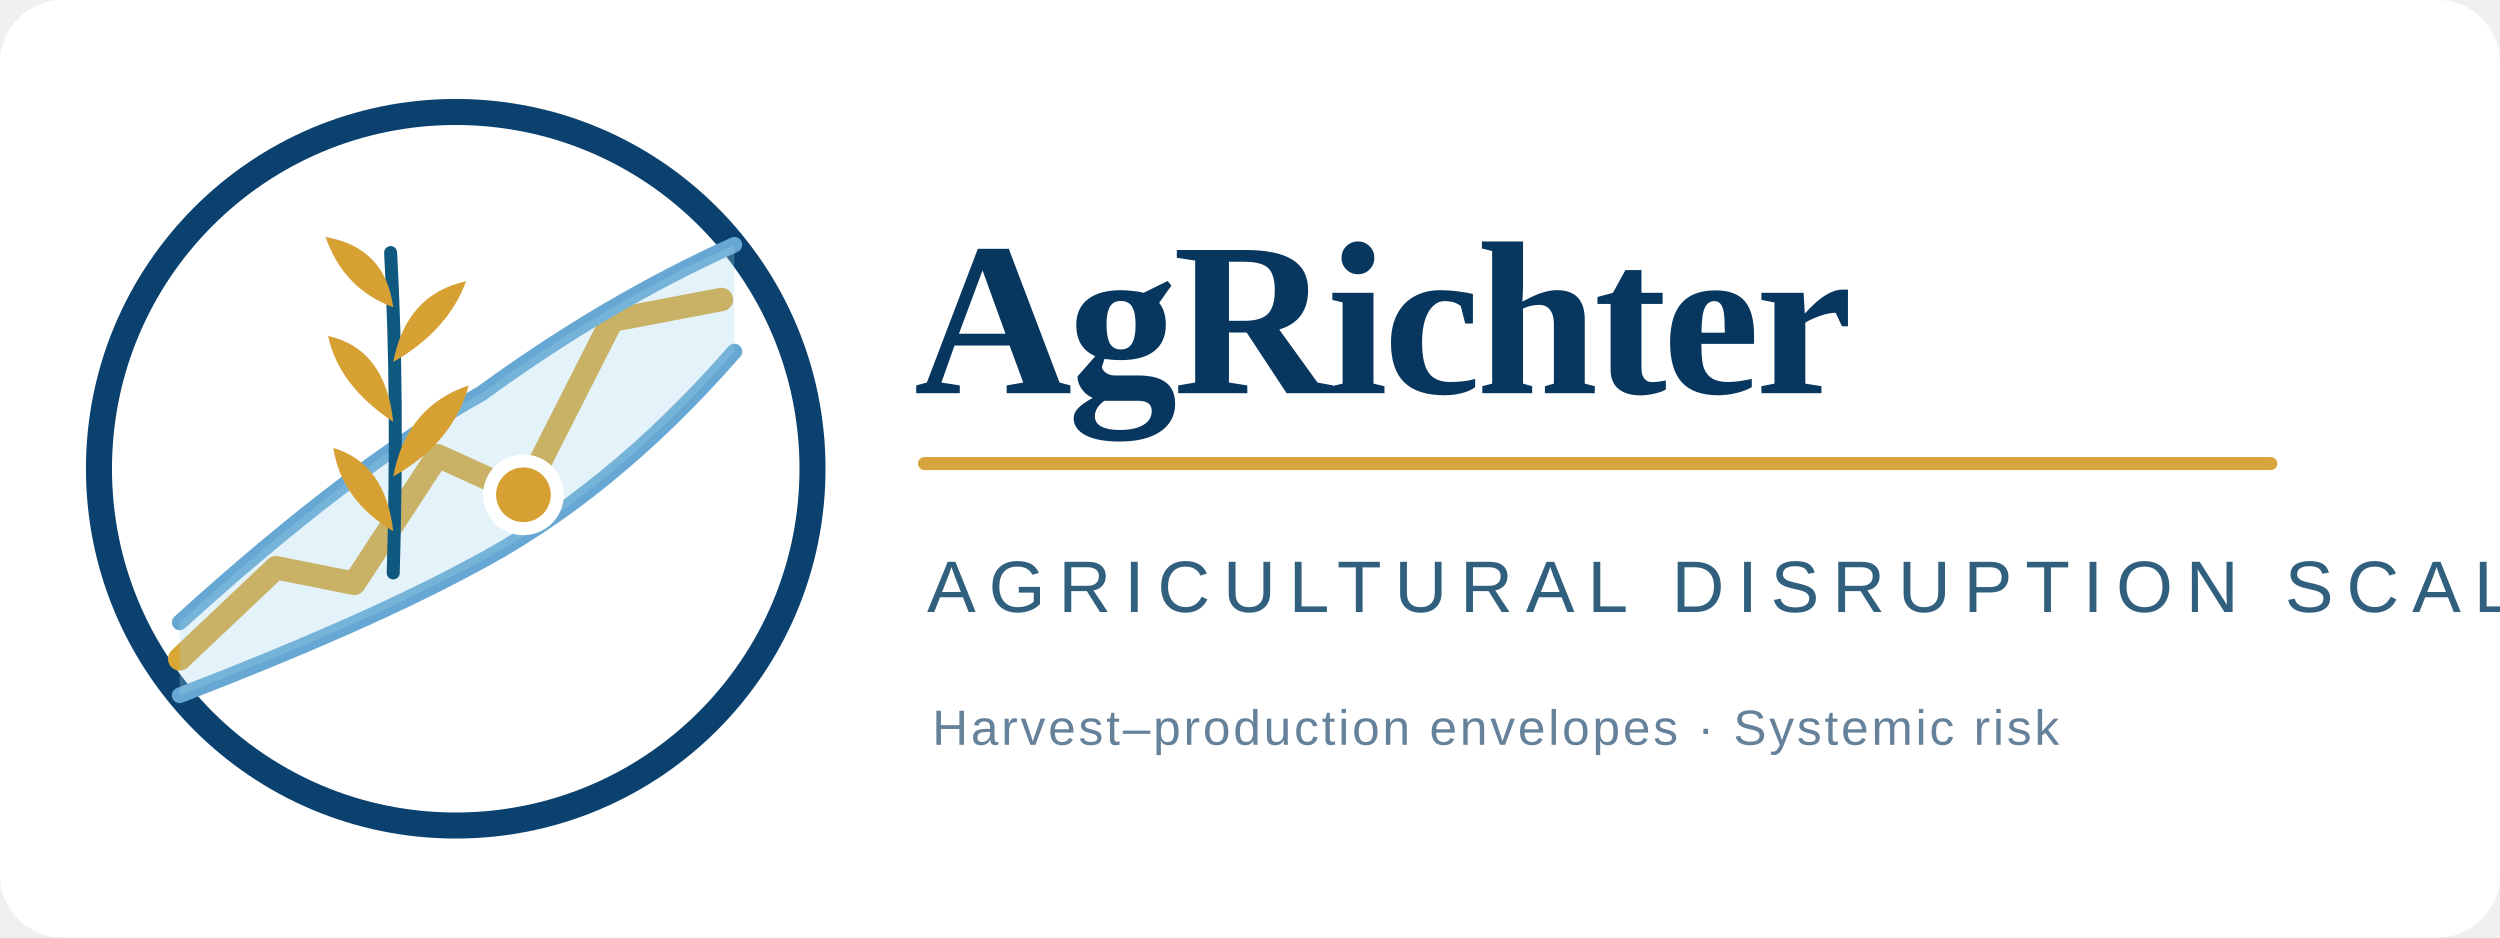
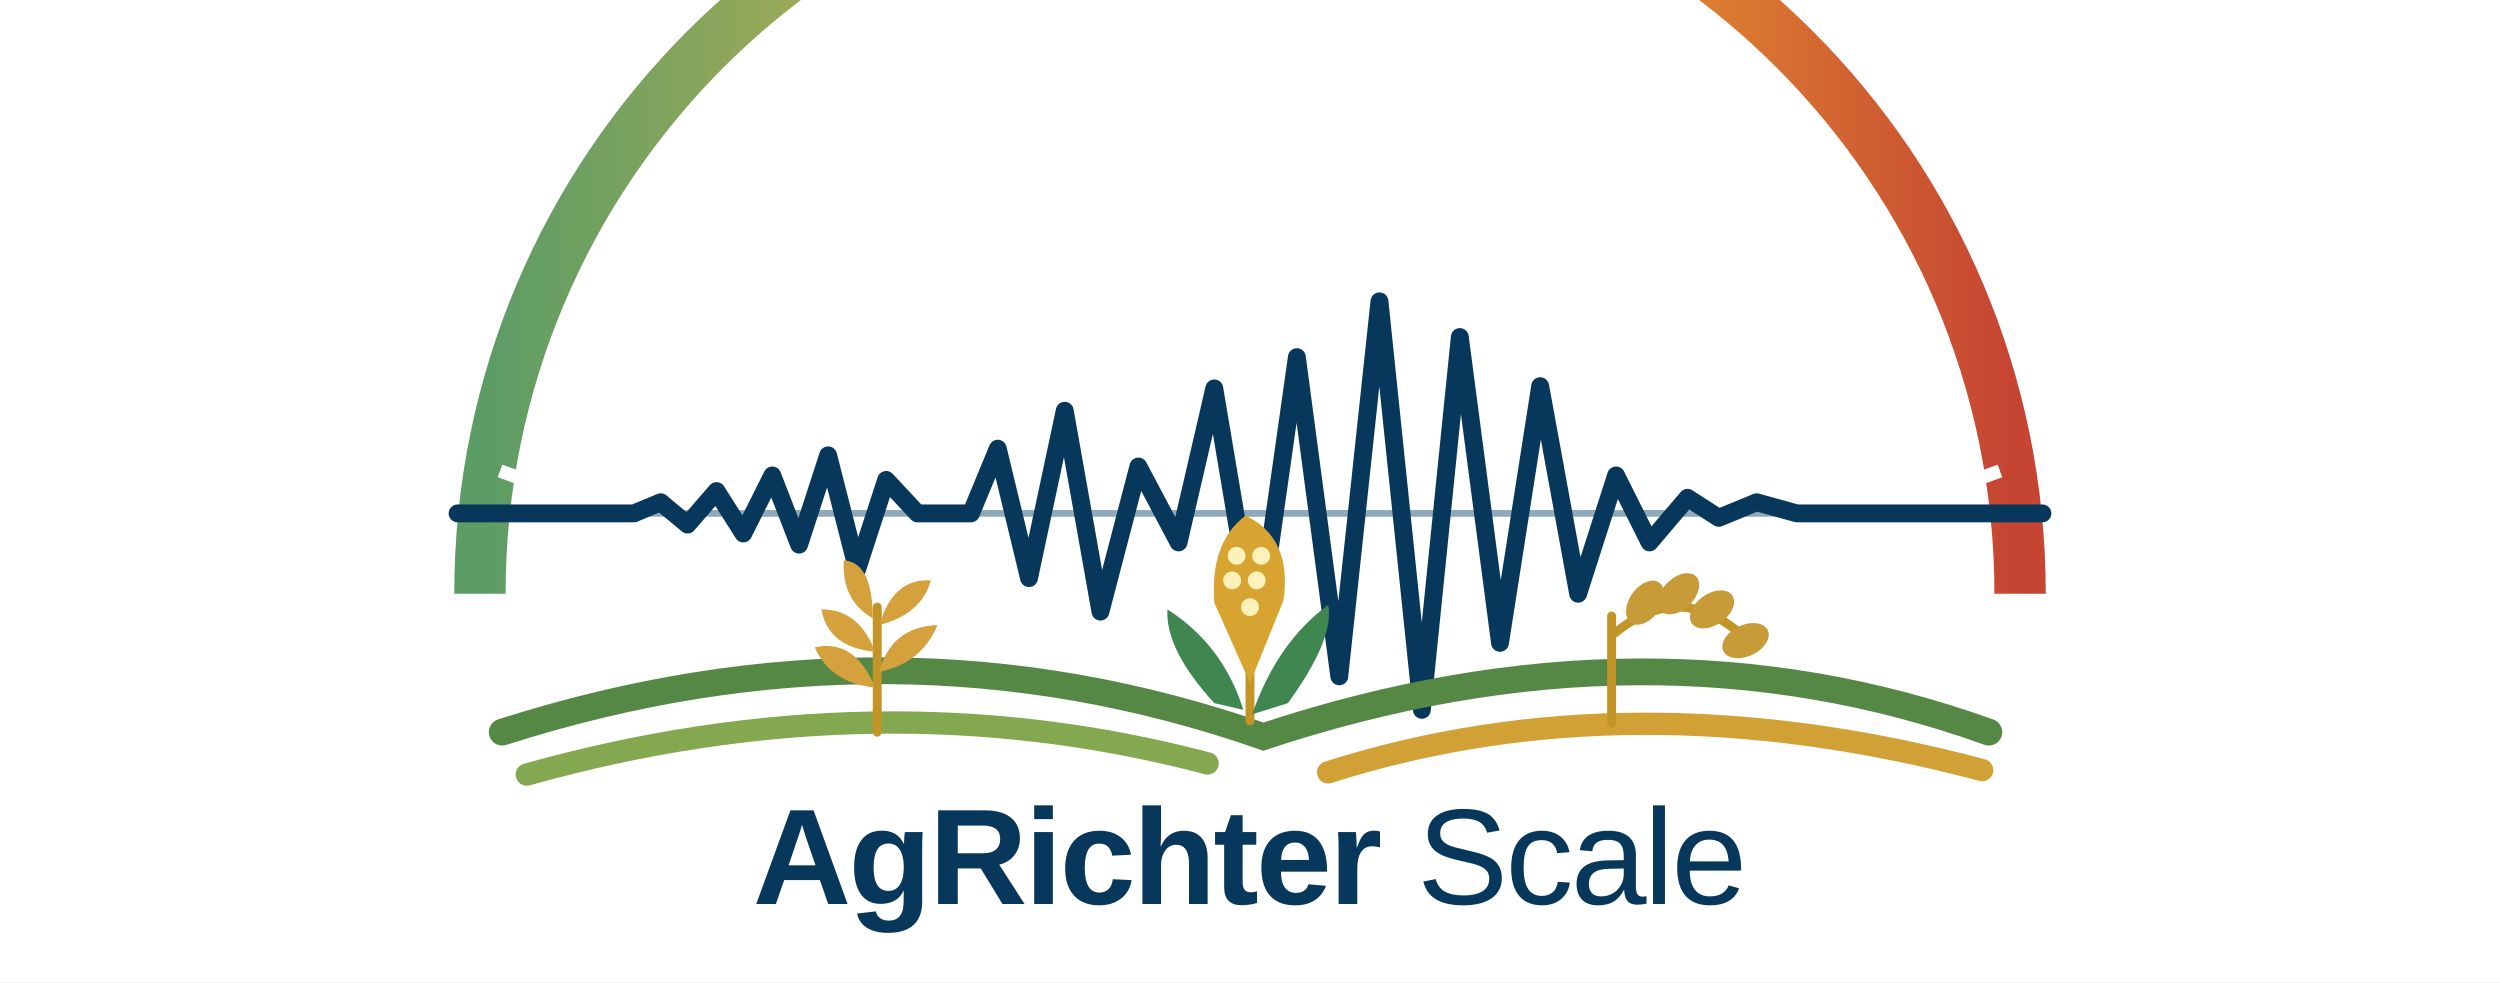
- <svg xmlns="http://www.w3.org/2000/svg" viewBox="0 0 960 360" role="img" aria-labelledby="title desc">
+ <svg xmlns="http://www.w3.org/2000/svg" viewBox="0 0 1120 440" role="img" aria-labelledby="title desc">
  <defs>
-     <linearGradient id="blue" x1="0" y1="0" x2="1" y2="1">
-       <stop stop-color="#07375F" />
-       <stop offset="1" stop-color="#2074AE" />
+     <linearGradient id="dial" x1="0" y1="0" x2="1" y2="0">
+       <stop stop-color="#5C9C65" />
+       <stop offset=".33" stop-color="#C2B24F" />
+       <stop offset=".66" stop-color="#EBA52F" />
+       <stop offset="1" stop-color="#C54432" />
    </linearGradient>
-     <linearGradient id="gold" x1="0" y1="0" x2="1" y2="0">
-       <stop stop-color="#D5A234" />
-       <stop offset="1" stop-color="#EDC86B" />
+     <linearGradient id="field" x1="0" y1="1" x2="1" y2="0">
+       <stop stop-color="#3D8657" />
+       <stop offset="1" stop-color="#7FA43C" />
    </linearGradient>
  </defs>
-   <rect width="960" height="360" rx="24" fill="#FFFFFF" />
-   <circle cx="175" cy="180" r="137" fill="none" stroke="#0B416F" stroke-width="10" />
-   <path d="M69 253 L106 218 L136 224 L168 175 L201 190 L235 123 L277 115" fill="none" stroke="#D9A633" stroke-width="9" stroke-linecap="round" stroke-linejoin="round" />
-   <path d="M69 267 Q139 240 180 218 Q234 190 282 135" fill="none" stroke="#66A7D3" stroke-width="6" stroke-linecap="round" />
-   <path d="M69 239 Q135 179 185 151 Q233 116 282 94" fill="none" stroke="#66A7D3" stroke-width="6" stroke-linecap="round" />
-   <path d="M69 239 Q135 179 185 151 Q233 116 282 94 L282 135 Q234 190 180 218 Q139 240 69 267Z" fill="#A0CFEA" fill-opacity=".28" />
-   <circle cx="201" cy="190" r="13" fill="#D6A033" stroke="white" stroke-width="5" />
-   <path d="M151 220 Q153 152 150 97" stroke="#0F5880" stroke-width="5" fill="none" stroke-linecap="round" />
-   <g fill="#D6A033">
-     <path d="M151 118 Q132 111 125 91 Q148 95 151 118Z" />
-     <path d="M151 139 Q172 127 179 108 Q156 113 151 139Z" />
-     <path d="M151 162 Q130 148 126 129 Q148 134 151 162Z" />
-     <path d="M151 183 Q174 170 180 148 Q156 156 151 183Z" />
-     <path d="M151 204 Q131 192 128 172 Q148 178 151 204Z" />
+   <rect width="1120" height="440" fill="#FFFFFF" />
+   <path d="M215 266 A345 345 0 0 1 905 266" stroke="url(#dial)" stroke-width="23" fill="none" stroke-linecap="butt" />
+   <g stroke="#FFFFFF" stroke-width="6">
+     <path d="M224 211 L252 221" />
+     <path d="M299 98 L321 121" />
+     <path d="M411 38 L421 70" />
+     <path d="M560 15 L560 49" />
+     <path d="M707 38 L697 70" />
+     <path d="M821 98 L798 121" />
+     <path d="M896 211 L868 221" />
  </g>
-   <text x="351" y="151" font-family="Georgia, 'Times New Roman', serif" font-size="84" fill="#07375F" font-weight="bold" letter-spacing="-1.6">AgRichter</text>
-   <path d="M355 178 H872" stroke="#D7A43E" stroke-width="5" stroke-linecap="round" />
-   <text x="356" y="235" font-family="Arial, Helvetica, sans-serif" font-size="28" fill="#315F7E" letter-spacing="5">AGRICULTURAL DISRUPTION SCALE</text>
-   <text x="358" y="286" font-family="Arial, Helvetica, sans-serif" font-size="19" fill="#66829A" letter-spacing="1.1">Harvest–production envelopes  ·  Systemic risk</text>
+   <path d="M205 230 H915" stroke="#8EA9B9" stroke-width="3" fill="none" />
+   <path d="M205 230 L284 230 L296 225 L308 235 L321 220 L333 239 L346 213 L358 244 L371 204 L384 255 L397 215 L411 230 L435 230 L447 201 L461 259 L477 184 L493 274 L510 209 L528 243 L544 174 L563 287 L581 160 L600 303 L618 135 L637 318 L654 151 L672 288 L690 173 L707 266 L724 213 L739 243 L756 223 L770 232 L787 225 L805 230 L915 230" stroke="#07385C" stroke-width="8" stroke-linecap="round" stroke-linejoin="round" fill="none" />
+   <path d="M225 328 Q400 272 566 330 Q738 273 891 328" fill="none" stroke="#558845" stroke-width="12" stroke-linecap="round" />
+   <path d="M236 347 Q393 303 541 342" fill="none" stroke="#84A84F" stroke-width="10" stroke-linecap="round" />
+   <path d="M595 346 Q730 303 888 345" fill="none" stroke="#D1A136" stroke-width="10" stroke-linecap="round" />
+   <g stroke="#C39427" stroke-width="4" stroke-linecap="round" fill="none">
+     <path d="M393 328 L393 272" />
+     <path d="M560 323 L560 270" />
+     <path d="M722 324 L722 276" />
+   </g>
+   <g fill="#D5A13D">
+     <path d="M392 292 Q371 290 368 273 Q385 273 392 292Z" />
+     <path d="M394 280 Q413 275 417 260 Q400 259 394 280Z" />
+     <path d="M392 308 Q372 306 365 290 Q383 286 392 308Z" />
+     <path d="M394 301 Q413 297 420 280 Q399 281 394 301Z" />
+     <path d="M391 277 Q377 269 378 251 Q391 252 391 277Z" />
+   </g>
+   <path d="M544 315 Q522 291 523 273 Q548 289 557 318Z" fill="#3F8651" />
+   <path d="M577 315 Q598 286 595 271 Q572 288 561 320Z" fill="#3F8651" />
+   <path d="M544 270 Q542 243 558 231 Q579 241 575 269 L560 306Z" fill="#D7A431" />
+   <g fill="#FFF1BA">
+     <circle cx="554" cy="249" r="4" />
+     <circle cx="565" cy="249" r="4" />
+     <circle cx="552" cy="260" r="4" />
+     <circle cx="563" cy="260" r="4" />
+     <circle cx="560" cy="272" r="4" />
+   </g>
+   <path d="M723 284 Q753 259 782 286" stroke="#C39427" stroke-width="4" fill="none" />
+   <g fill="#C89B39">
+     <ellipse cx="737" cy="270" rx="7" ry="11" transform="rotate(35 737 270)" />
+     <ellipse cx="752" cy="266" rx="7" ry="11" transform="rotate(45 752 266)" />
+     <ellipse cx="767" cy="273" rx="7" ry="11" transform="rotate(55 767 273)" />
+     <ellipse cx="782" cy="287" rx="7" ry="11" transform="rotate(65 782 287)" />
+   </g>
+   <text x="560" y="405" text-anchor="middle" font-family="Arial, Helvetica, sans-serif" font-weight="700" font-size="61" letter-spacing="-1.2" fill="#07385C">AgRichter <tspan font-weight="400">Scale</tspan>
+   </text>
</svg>
